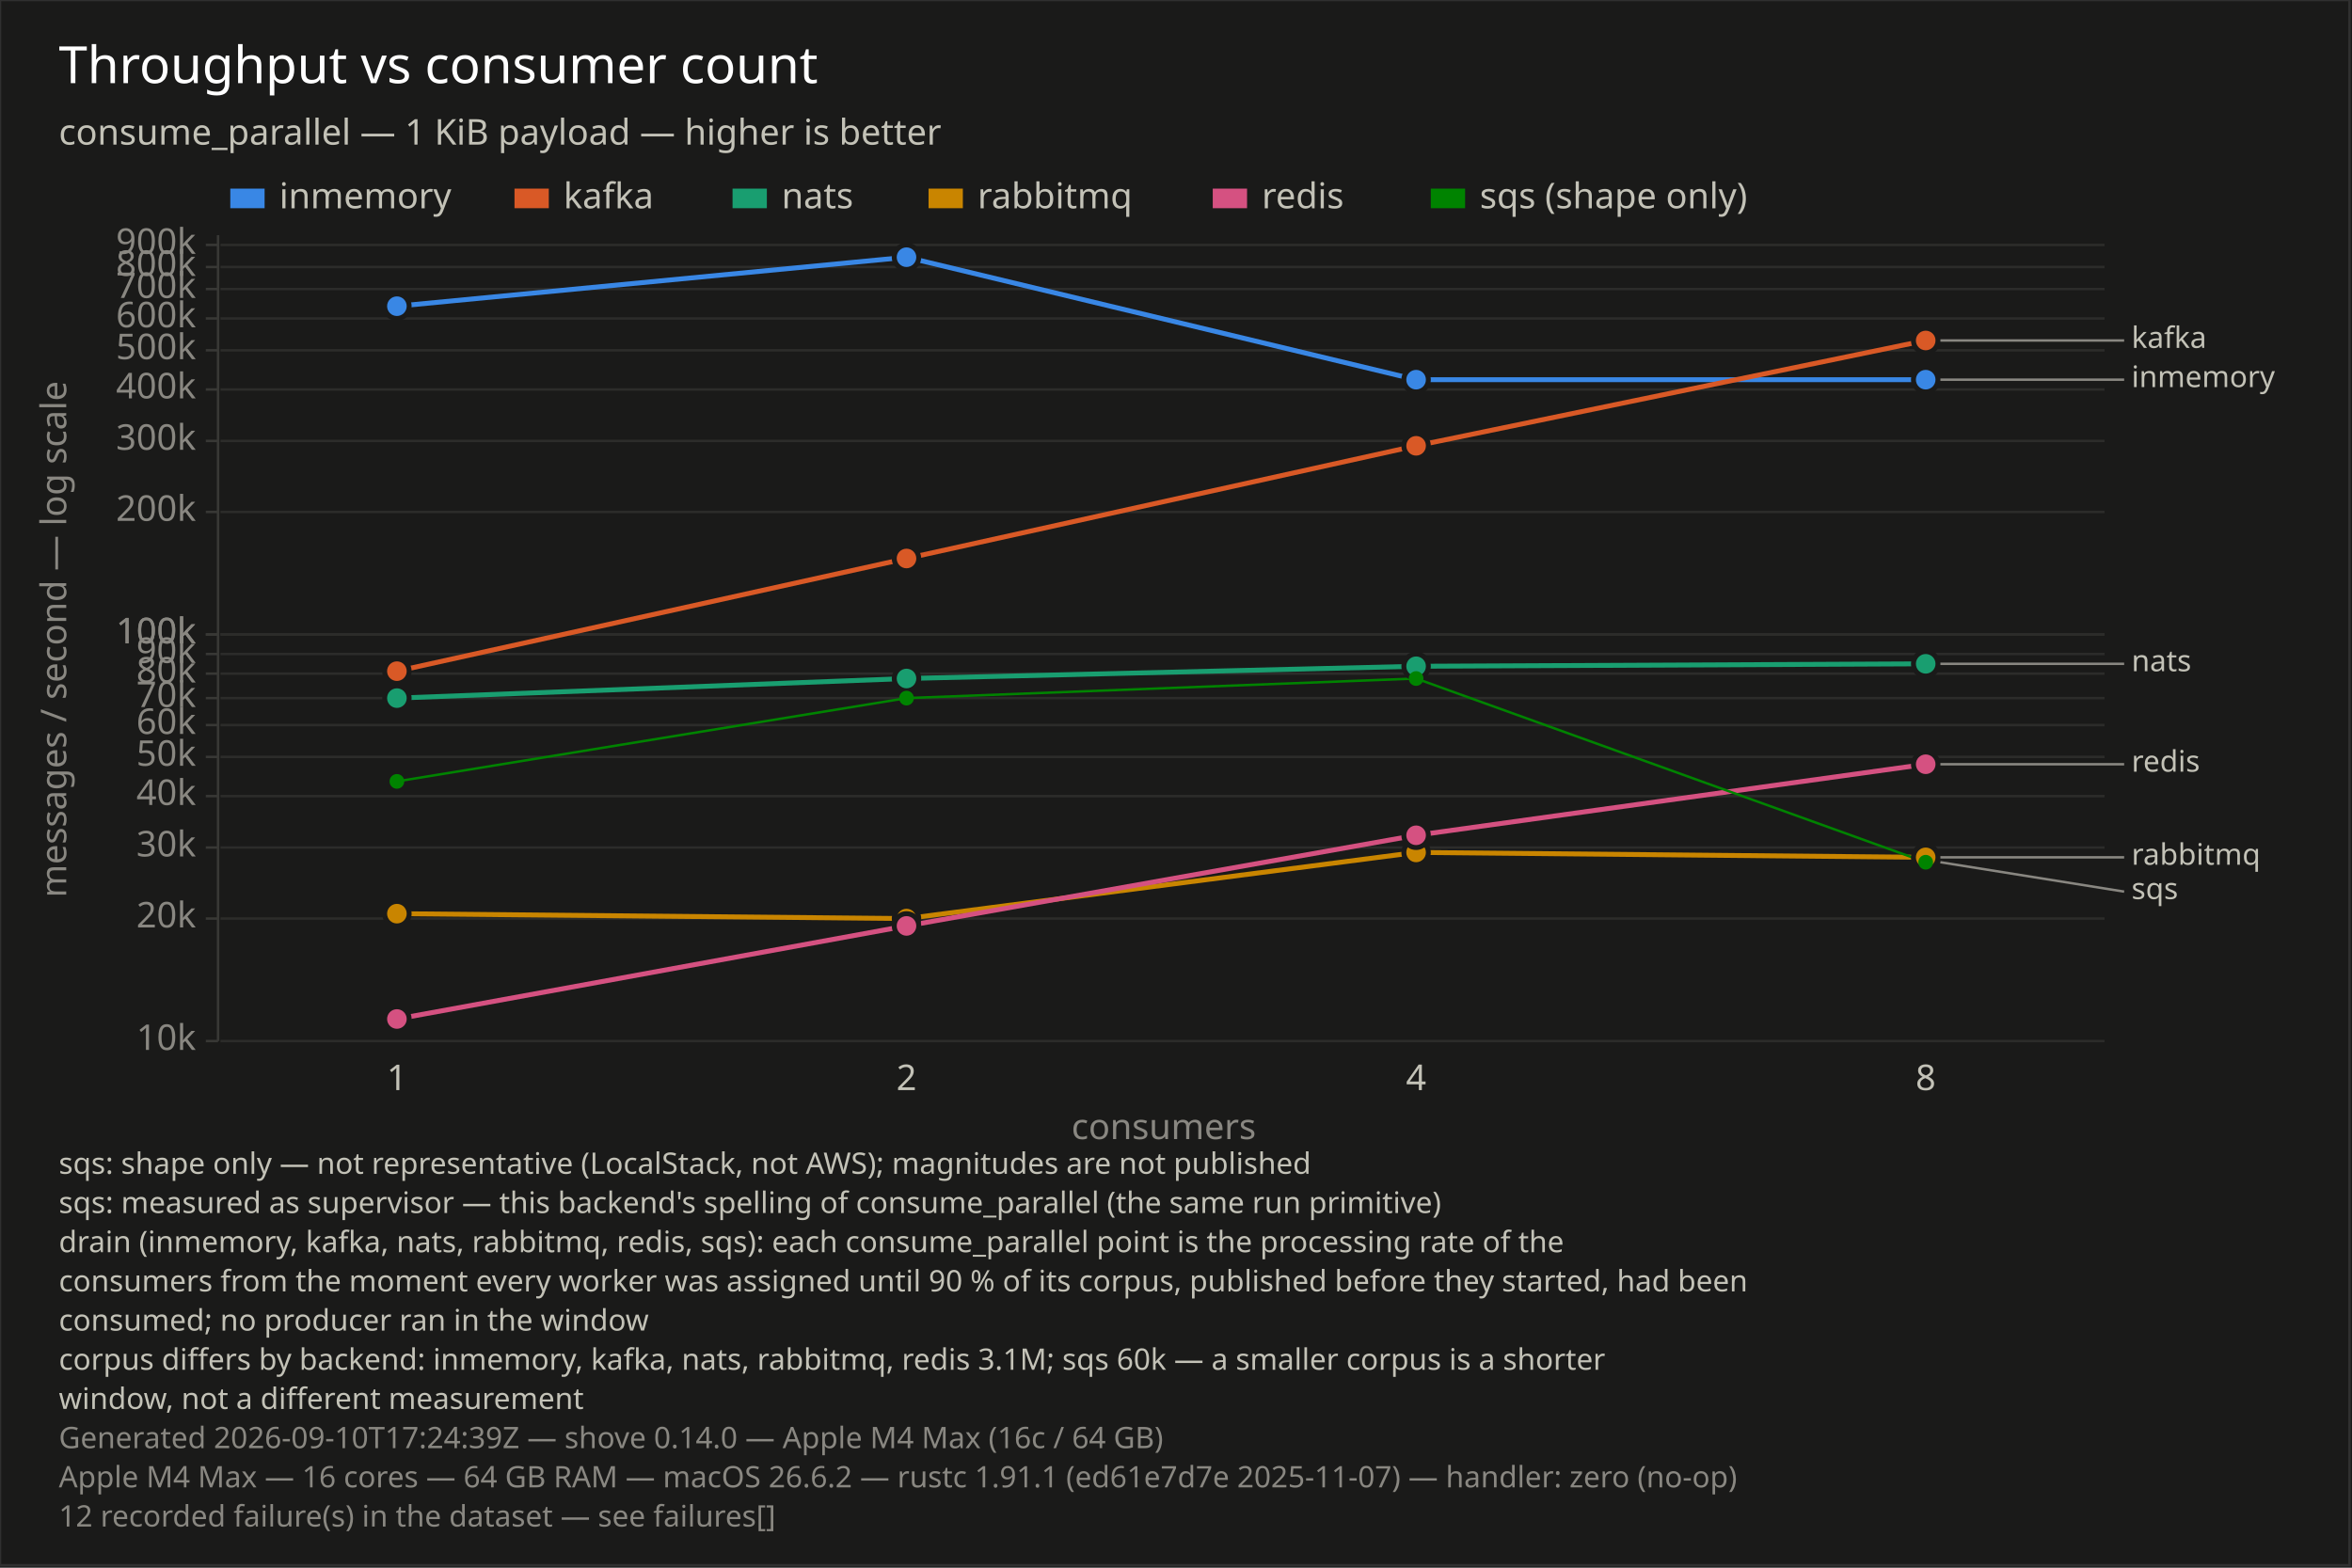
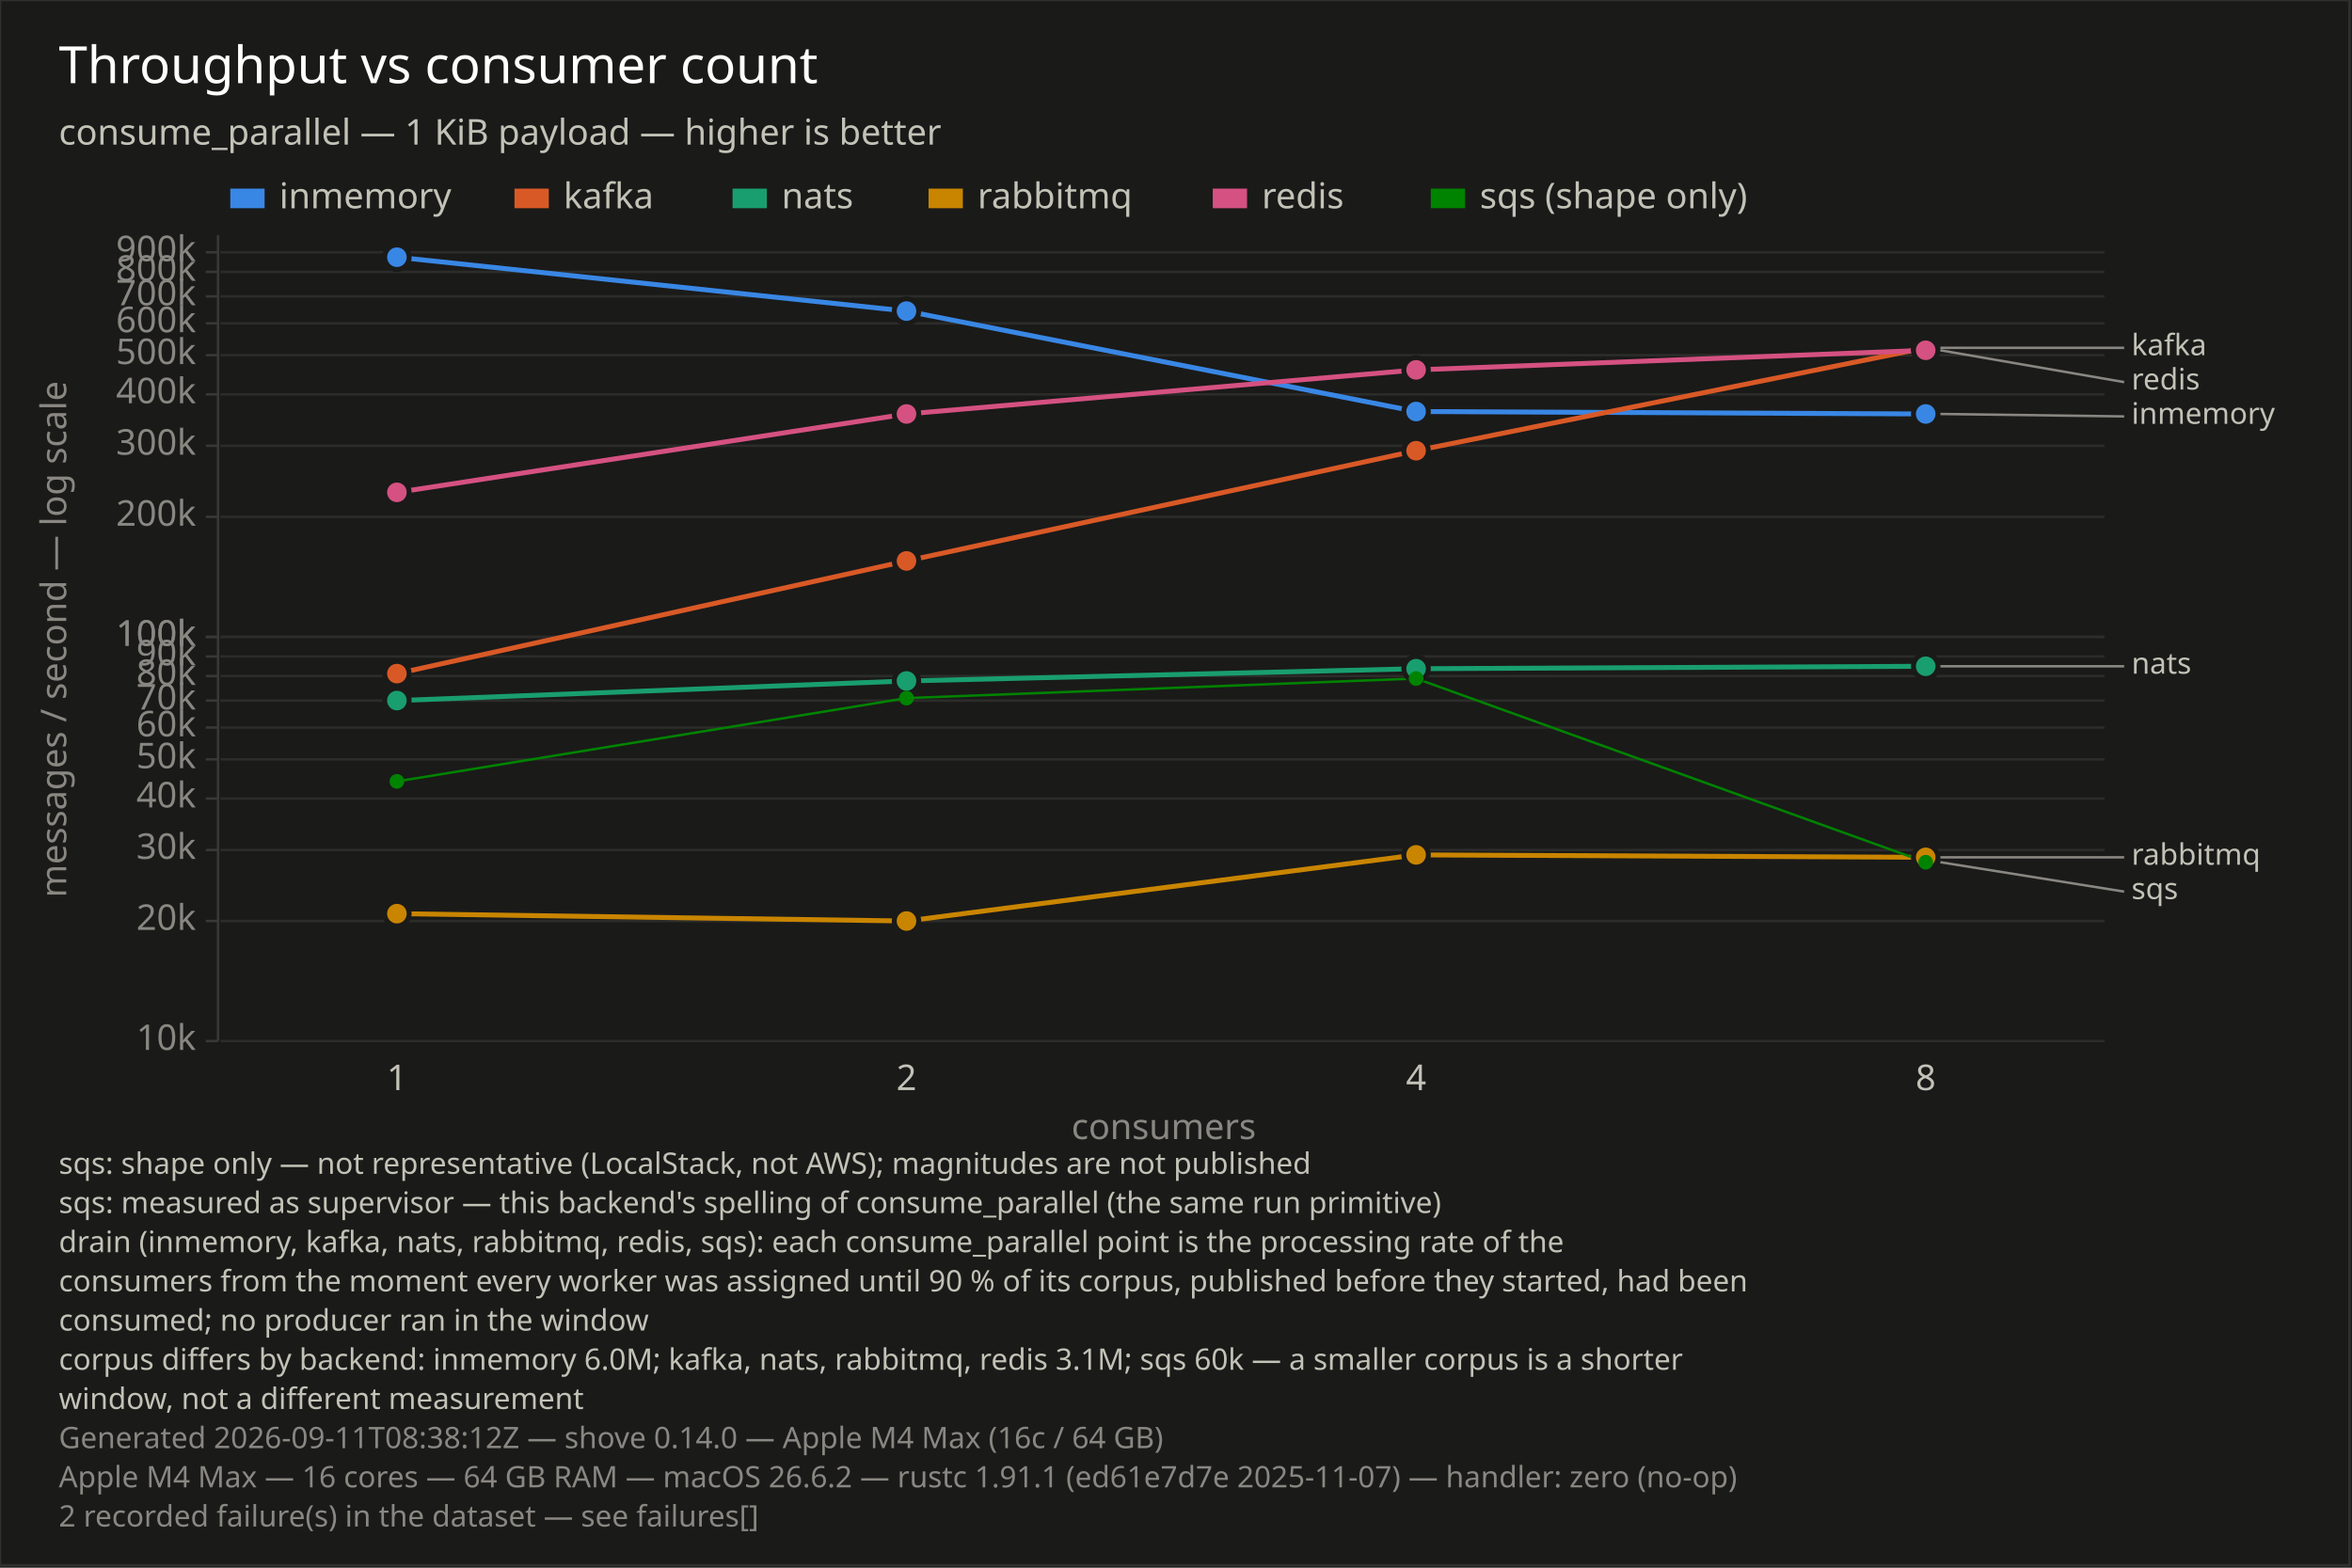
<svg xmlns="http://www.w3.org/2000/svg" width="960" height="640" viewBox="0 0 960 640">
  <rect x="0" y="0" width="960" height="640" opacity="1" fill="#1A1A19" stroke="none" />
  <rect x="0" y="0" width="959" height="639" opacity="0.1" fill="none" stroke="#FFFFFF" />
  <text x="24" y="18" dy="0.76em" text-anchor="start" font-family="sans-serif" font-size="20.968" opacity="1" fill="#FFFFFF">
Throughput vs consumer count
</text>
  <text x="24" y="48" dy="0.76em" text-anchor="start" font-family="sans-serif" font-size="14.516" opacity="1" fill="#C3C2B7">
consume_parallel — 1 KiB payload — higher is better
</text>
  <text x="24" y="470" dy="0.76em" text-anchor="start" font-family="sans-serif" font-size="12.097" opacity="1" fill="#C3C2B7">
sqs: shape only — not representative (LocalStack, not AWS); magnitudes are not published
</text>
  <text x="24" y="486" dy="0.76em" text-anchor="start" font-family="sans-serif" font-size="12.097" opacity="1" fill="#C3C2B7">
sqs: measured as supervisor — this backend's spelling of consume_parallel (the same run primitive)
</text>
  <text x="24" y="502" dy="0.76em" text-anchor="start" font-family="sans-serif" font-size="12.097" opacity="1" fill="#C3C2B7">
drain (inmemory, kafka, nats, rabbitmq, redis, sqs): each consume_parallel point is the processing rate of the
</text>
  <text x="24" y="518" dy="0.76em" text-anchor="start" font-family="sans-serif" font-size="12.097" opacity="1" fill="#C3C2B7">
consumers from the moment every worker was assigned until 90 % of its corpus, published before they started, had been
</text>
  <text x="24" y="534" dy="0.76em" text-anchor="start" font-family="sans-serif" font-size="12.097" opacity="1" fill="#C3C2B7">
consumed; no producer ran in the window
</text>
  <text x="24" y="550" dy="0.76em" text-anchor="start" font-family="sans-serif" font-size="12.097" opacity="1" fill="#C3C2B7">
- corpus differs by backend: inmemory, kafka, nats, rabbitmq, redis 3.1M; sqs 60k — a smaller corpus is a shorter
+ corpus differs by backend: inmemory 6.0M; kafka, nats, rabbitmq, redis 3.1M; sqs 60k — a smaller corpus is a shorter
</text>
  <text x="24" y="566" dy="0.76em" text-anchor="start" font-family="sans-serif" font-size="12.097" opacity="1" fill="#C3C2B7">
window, not a different measurement
</text>
  <text x="24" y="582" dy="0.76em" text-anchor="start" font-family="sans-serif" font-size="12.097" opacity="1" fill="#898781">
- Generated 2026-09-10T17:24:39Z — shove 0.14.0 — Apple M4 Max (16c / 64 GB)
+ Generated 2026-09-11T08:38:12Z — shove 0.14.0 — Apple M4 Max (16c / 64 GB)
</text>
  <text x="24" y="598" dy="0.76em" text-anchor="start" font-family="sans-serif" font-size="12.097" opacity="1" fill="#898781">
Apple M4 Max — 16 cores — 64 GB RAM — macOS 26.6.2 — rustc 1.91.1 (ed61e7d7e 2025-11-07) — handler: zero (no-op)
</text>
  <text x="24" y="614" dy="0.76em" text-anchor="start" font-family="sans-serif" font-size="12.097" opacity="1" fill="#898781">
- 12 recorded failure(s) in the dataset — see failures[]
+ 2 recorded failure(s) in the dataset — see failures[]
</text>
  <text x="16" y="261" dy="0.76em" text-anchor="middle" font-family="sans-serif" font-size="14.516" opacity="1" fill="#898781" transform="rotate(270, 16, 261)">
messages / second — log scale
</text>
  <line opacity="1" stroke="#2C2C2A" stroke-width="1" x1="90" y1="425" x2="859" y2="425" />
-   <line opacity="1" stroke="#2C2C2A" stroke-width="1" x1="90" y1="375" x2="859" y2="375" />
-   <line opacity="1" stroke="#2C2C2A" stroke-width="1" x1="90" y1="346" x2="859" y2="346" />
-   <line opacity="1" stroke="#2C2C2A" stroke-width="1" x1="90" y1="325" x2="859" y2="325" />
-   <line opacity="1" stroke="#2C2C2A" stroke-width="1" x1="90" y1="309" x2="859" y2="309" />
-   <line opacity="1" stroke="#2C2C2A" stroke-width="1" x1="90" y1="296" x2="859" y2="296" />
-   <line opacity="1" stroke="#2C2C2A" stroke-width="1" x1="90" y1="285" x2="859" y2="285" />
-   <line opacity="1" stroke="#2C2C2A" stroke-width="1" x1="90" y1="275" x2="859" y2="275" />
-   <line opacity="1" stroke="#2C2C2A" stroke-width="1" x1="90" y1="267" x2="859" y2="267" />
-   <line opacity="1" stroke="#2C2C2A" stroke-width="1" x1="90" y1="259" x2="859" y2="259" />
-   <line opacity="1" stroke="#2C2C2A" stroke-width="1" x1="90" y1="259" x2="859" y2="259" />
-   <line opacity="1" stroke="#2C2C2A" stroke-width="1" x1="90" y1="209" x2="859" y2="209" />
-   <line opacity="1" stroke="#2C2C2A" stroke-width="1" x1="90" y1="180" x2="859" y2="180" />
-   <line opacity="1" stroke="#2C2C2A" stroke-width="1" x1="90" y1="159" x2="859" y2="159" />
-   <line opacity="1" stroke="#2C2C2A" stroke-width="1" x1="90" y1="143" x2="859" y2="143" />
-   <line opacity="1" stroke="#2C2C2A" stroke-width="1" x1="90" y1="130" x2="859" y2="130" />
-   <line opacity="1" stroke="#2C2C2A" stroke-width="1" x1="90" y1="118" x2="859" y2="118" />
-   <line opacity="1" stroke="#2C2C2A" stroke-width="1" x1="90" y1="109" x2="859" y2="109" />
-   <line opacity="1" stroke="#2C2C2A" stroke-width="1" x1="90" y1="100" x2="859" y2="100" />
+   <line opacity="1" stroke="#2C2C2A" stroke-width="1" x1="90" y1="376" x2="859" y2="376" />
+   <line opacity="1" stroke="#2C2C2A" stroke-width="1" x1="90" y1="347" x2="859" y2="347" />
+   <line opacity="1" stroke="#2C2C2A" stroke-width="1" x1="90" y1="326" x2="859" y2="326" />
+   <line opacity="1" stroke="#2C2C2A" stroke-width="1" x1="90" y1="310" x2="859" y2="310" />
+   <line opacity="1" stroke="#2C2C2A" stroke-width="1" x1="90" y1="297" x2="859" y2="297" />
+   <line opacity="1" stroke="#2C2C2A" stroke-width="1" x1="90" y1="286" x2="859" y2="286" />
+   <line opacity="1" stroke="#2C2C2A" stroke-width="1" x1="90" y1="276" x2="859" y2="276" />
+   <line opacity="1" stroke="#2C2C2A" stroke-width="1" x1="90" y1="268" x2="859" y2="268" />
+   <line opacity="1" stroke="#2C2C2A" stroke-width="1" x1="90" y1="260" x2="859" y2="260" />
+   <line opacity="1" stroke="#2C2C2A" stroke-width="1" x1="90" y1="260" x2="859" y2="260" />
+   <line opacity="1" stroke="#2C2C2A" stroke-width="1" x1="90" y1="211" x2="859" y2="211" />
+   <line opacity="1" stroke="#2C2C2A" stroke-width="1" x1="90" y1="182" x2="859" y2="182" />
+   <line opacity="1" stroke="#2C2C2A" stroke-width="1" x1="90" y1="161" x2="859" y2="161" />
+   <line opacity="1" stroke="#2C2C2A" stroke-width="1" x1="90" y1="145" x2="859" y2="145" />
+   <line opacity="1" stroke="#2C2C2A" stroke-width="1" x1="90" y1="132" x2="859" y2="132" />
+   <line opacity="1" stroke="#2C2C2A" stroke-width="1" x1="90" y1="121" x2="859" y2="121" />
+   <line opacity="1" stroke="#2C2C2A" stroke-width="1" x1="90" y1="111" x2="859" y2="111" />
+   <line opacity="1" stroke="#2C2C2A" stroke-width="1" x1="90" y1="103" x2="859" y2="103" />
  <polyline fill="none" opacity="1" stroke="#383835" stroke-width="1" points="89,96 89,425 " />
  <text x="80" y="425" dy="0.5ex" text-anchor="end" font-family="sans-serif" font-size="14.516" opacity="1" fill="#898781">
10k
</text>
  <polyline fill="none" opacity="1" stroke="#383835" stroke-width="1" points="84,425 89,425 " />
-   <text x="80" y="375" dy="0.5ex" text-anchor="end" font-family="sans-serif" font-size="14.516" opacity="1" fill="#898781">
+   <text x="80" y="376" dy="0.5ex" text-anchor="end" font-family="sans-serif" font-size="14.516" opacity="1" fill="#898781">
20k
</text>
-   <polyline fill="none" opacity="1" stroke="#383835" stroke-width="1" points="84,375 89,375 " />
-   <text x="80" y="346" dy="0.5ex" text-anchor="end" font-family="sans-serif" font-size="14.516" opacity="1" fill="#898781">
+   <polyline fill="none" opacity="1" stroke="#383835" stroke-width="1" points="84,376 89,376 " />
+   <text x="80" y="347" dy="0.5ex" text-anchor="end" font-family="sans-serif" font-size="14.516" opacity="1" fill="#898781">
30k
</text>
-   <polyline fill="none" opacity="1" stroke="#383835" stroke-width="1" points="84,346 89,346 " />
-   <text x="80" y="325" dy="0.5ex" text-anchor="end" font-family="sans-serif" font-size="14.516" opacity="1" fill="#898781">
+   <polyline fill="none" opacity="1" stroke="#383835" stroke-width="1" points="84,347 89,347 " />
+   <text x="80" y="326" dy="0.5ex" text-anchor="end" font-family="sans-serif" font-size="14.516" opacity="1" fill="#898781">
40k
</text>
-   <polyline fill="none" opacity="1" stroke="#383835" stroke-width="1" points="84,325 89,325 " />
-   <text x="80" y="309" dy="0.5ex" text-anchor="end" font-family="sans-serif" font-size="14.516" opacity="1" fill="#898781">
+   <polyline fill="none" opacity="1" stroke="#383835" stroke-width="1" points="84,326 89,326 " />
+   <text x="80" y="310" dy="0.5ex" text-anchor="end" font-family="sans-serif" font-size="14.516" opacity="1" fill="#898781">
50k
</text>
-   <polyline fill="none" opacity="1" stroke="#383835" stroke-width="1" points="84,309 89,309 " />
-   <text x="80" y="296" dy="0.5ex" text-anchor="end" font-family="sans-serif" font-size="14.516" opacity="1" fill="#898781">
+   <polyline fill="none" opacity="1" stroke="#383835" stroke-width="1" points="84,310 89,310 " />
+   <text x="80" y="297" dy="0.5ex" text-anchor="end" font-family="sans-serif" font-size="14.516" opacity="1" fill="#898781">
60k
</text>
-   <polyline fill="none" opacity="1" stroke="#383835" stroke-width="1" points="84,296 89,296 " />
-   <text x="80" y="285" dy="0.5ex" text-anchor="end" font-family="sans-serif" font-size="14.516" opacity="1" fill="#898781">
+   <polyline fill="none" opacity="1" stroke="#383835" stroke-width="1" points="84,297 89,297 " />
+   <text x="80" y="286" dy="0.5ex" text-anchor="end" font-family="sans-serif" font-size="14.516" opacity="1" fill="#898781">
70k
</text>
-   <polyline fill="none" opacity="1" stroke="#383835" stroke-width="1" points="84,285 89,285 " />
-   <text x="80" y="275" dy="0.5ex" text-anchor="end" font-family="sans-serif" font-size="14.516" opacity="1" fill="#898781">
+   <polyline fill="none" opacity="1" stroke="#383835" stroke-width="1" points="84,286 89,286 " />
+   <text x="80" y="276" dy="0.5ex" text-anchor="end" font-family="sans-serif" font-size="14.516" opacity="1" fill="#898781">
80k
</text>
-   <polyline fill="none" opacity="1" stroke="#383835" stroke-width="1" points="84,275 89,275 " />
-   <text x="80" y="267" dy="0.5ex" text-anchor="end" font-family="sans-serif" font-size="14.516" opacity="1" fill="#898781">
+   <polyline fill="none" opacity="1" stroke="#383835" stroke-width="1" points="84,276 89,276 " />
+   <text x="80" y="268" dy="0.5ex" text-anchor="end" font-family="sans-serif" font-size="14.516" opacity="1" fill="#898781">
90k
</text>
-   <polyline fill="none" opacity="1" stroke="#383835" stroke-width="1" points="84,267 89,267 " />
-   <text x="80" y="259" dy="0.5ex" text-anchor="end" font-family="sans-serif" font-size="14.516" opacity="1" fill="#898781">
+   <polyline fill="none" opacity="1" stroke="#383835" stroke-width="1" points="84,268 89,268 " />
+   <text x="80" y="260" dy="0.5ex" text-anchor="end" font-family="sans-serif" font-size="14.516" opacity="1" fill="#898781">
100k
</text>
-   <polyline fill="none" opacity="1" stroke="#383835" stroke-width="1" points="84,259 89,259 " />
-   <text x="80" y="259" dy="0.5ex" text-anchor="end" font-family="sans-serif" font-size="14.516" opacity="1" fill="#898781">
+   <polyline fill="none" opacity="1" stroke="#383835" stroke-width="1" points="84,260 89,260 " />
+   <text x="80" y="260" dy="0.5ex" text-anchor="end" font-family="sans-serif" font-size="14.516" opacity="1" fill="#898781">
100k
</text>
-   <polyline fill="none" opacity="1" stroke="#383835" stroke-width="1" points="84,259 89,259 " />
-   <text x="80" y="209" dy="0.5ex" text-anchor="end" font-family="sans-serif" font-size="14.516" opacity="1" fill="#898781">
+   <polyline fill="none" opacity="1" stroke="#383835" stroke-width="1" points="84,260 89,260 " />
+   <text x="80" y="211" dy="0.5ex" text-anchor="end" font-family="sans-serif" font-size="14.516" opacity="1" fill="#898781">
200k
</text>
-   <polyline fill="none" opacity="1" stroke="#383835" stroke-width="1" points="84,209 89,209 " />
-   <text x="80" y="180" dy="0.5ex" text-anchor="end" font-family="sans-serif" font-size="14.516" opacity="1" fill="#898781">
+   <polyline fill="none" opacity="1" stroke="#383835" stroke-width="1" points="84,211 89,211 " />
+   <text x="80" y="182" dy="0.5ex" text-anchor="end" font-family="sans-serif" font-size="14.516" opacity="1" fill="#898781">
300k
</text>
-   <polyline fill="none" opacity="1" stroke="#383835" stroke-width="1" points="84,180 89,180 " />
-   <text x="80" y="159" dy="0.5ex" text-anchor="end" font-family="sans-serif" font-size="14.516" opacity="1" fill="#898781">
+   <polyline fill="none" opacity="1" stroke="#383835" stroke-width="1" points="84,182 89,182 " />
+   <text x="80" y="161" dy="0.5ex" text-anchor="end" font-family="sans-serif" font-size="14.516" opacity="1" fill="#898781">
400k
</text>
-   <polyline fill="none" opacity="1" stroke="#383835" stroke-width="1" points="84,159 89,159 " />
-   <text x="80" y="143" dy="0.5ex" text-anchor="end" font-family="sans-serif" font-size="14.516" opacity="1" fill="#898781">
+   <polyline fill="none" opacity="1" stroke="#383835" stroke-width="1" points="84,161 89,161 " />
+   <text x="80" y="145" dy="0.5ex" text-anchor="end" font-family="sans-serif" font-size="14.516" opacity="1" fill="#898781">
500k
</text>
-   <polyline fill="none" opacity="1" stroke="#383835" stroke-width="1" points="84,143 89,143 " />
-   <text x="80" y="130" dy="0.5ex" text-anchor="end" font-family="sans-serif" font-size="14.516" opacity="1" fill="#898781">
+   <polyline fill="none" opacity="1" stroke="#383835" stroke-width="1" points="84,145 89,145 " />
+   <text x="80" y="132" dy="0.5ex" text-anchor="end" font-family="sans-serif" font-size="14.516" opacity="1" fill="#898781">
600k
</text>
-   <polyline fill="none" opacity="1" stroke="#383835" stroke-width="1" points="84,130 89,130 " />
-   <text x="80" y="118" dy="0.5ex" text-anchor="end" font-family="sans-serif" font-size="14.516" opacity="1" fill="#898781">
+   <polyline fill="none" opacity="1" stroke="#383835" stroke-width="1" points="84,132 89,132 " />
+   <text x="80" y="121" dy="0.5ex" text-anchor="end" font-family="sans-serif" font-size="14.516" opacity="1" fill="#898781">
700k
</text>
-   <polyline fill="none" opacity="1" stroke="#383835" stroke-width="1" points="84,118 89,118 " />
-   <text x="80" y="109" dy="0.5ex" text-anchor="end" font-family="sans-serif" font-size="14.516" opacity="1" fill="#898781">
+   <polyline fill="none" opacity="1" stroke="#383835" stroke-width="1" points="84,121 89,121 " />
+   <text x="80" y="111" dy="0.5ex" text-anchor="end" font-family="sans-serif" font-size="14.516" opacity="1" fill="#898781">
800k
</text>
-   <polyline fill="none" opacity="1" stroke="#383835" stroke-width="1" points="84,109 89,109 " />
-   <text x="80" y="100" dy="0.5ex" text-anchor="end" font-family="sans-serif" font-size="14.516" opacity="1" fill="#898781">
+   <polyline fill="none" opacity="1" stroke="#383835" stroke-width="1" points="84,111 89,111 " />
+   <text x="80" y="103" dy="0.5ex" text-anchor="end" font-family="sans-serif" font-size="14.516" opacity="1" fill="#898781">
900k
</text>
-   <polyline fill="none" opacity="1" stroke="#383835" stroke-width="1" points="84,100 89,100 " />
-   <polyline fill="none" opacity="1" stroke="#3987E5" stroke-width="2" points="162,125 370,105 578,155 786,155 " />
-   <polyline fill="none" opacity="1" stroke="#D95926" stroke-width="2" points="162,274 370,228 578,182 786,139 " />
-   <polyline fill="none" opacity="1" stroke="#199E70" stroke-width="2" points="162,285 370,277 578,272 786,271 " />
-   <polyline fill="none" opacity="1" stroke="#C98500" stroke-width="2" points="162,373 370,375 578,348 786,350 " />
-   <polyline fill="none" opacity="1" stroke="#D55181" stroke-width="2" points="162,416 370,378 578,341 786,312 " />
+   <polyline fill="none" opacity="1" stroke="#383835" stroke-width="1" points="84,103 89,103 " />
+   <polyline fill="none" opacity="1" stroke="#3987E5" stroke-width="2" points="162,105 370,127 578,168 786,169 " />
+   <polyline fill="none" opacity="1" stroke="#D95926" stroke-width="2" points="162,275 370,229 578,184 786,142 " />
+   <polyline fill="none" opacity="1" stroke="#199E70" stroke-width="2" points="162,286 370,278 578,273 786,272 " />
+   <polyline fill="none" opacity="1" stroke="#C98500" stroke-width="2" points="162,373 370,376 578,349 786,350 " />
+   <polyline fill="none" opacity="1" stroke="#D55181" stroke-width="2" points="162,201 370,169 578,151 786,143 " />
  <polyline fill="none" opacity="1" stroke="#008300" stroke-width="1" points="162,319 370,285 578,277 786,352 " />
-   <circle cx="162" cy="125" r="6" opacity="1" fill="#1A1A19" stroke="none" stroke-width="0" />
-   <circle cx="162" cy="125" r="4" opacity="1" fill="#3987E5" stroke="none" stroke-width="0" />
-   <circle cx="370" cy="105" r="6" opacity="1" fill="#1A1A19" stroke="none" stroke-width="0" />
-   <circle cx="370" cy="105" r="4" opacity="1" fill="#3987E5" stroke="none" stroke-width="0" />
-   <circle cx="578" cy="155" r="6" opacity="1" fill="#1A1A19" stroke="none" stroke-width="0" />
-   <circle cx="578" cy="155" r="4" opacity="1" fill="#3987E5" stroke="none" stroke-width="0" />
-   <circle cx="786" cy="155" r="6" opacity="1" fill="#1A1A19" stroke="none" stroke-width="0" />
-   <circle cx="786" cy="155" r="4" opacity="1" fill="#3987E5" stroke="none" stroke-width="0" />
-   <circle cx="162" cy="274" r="6" opacity="1" fill="#1A1A19" stroke="none" stroke-width="0" />
-   <circle cx="162" cy="274" r="4" opacity="1" fill="#D95926" stroke="none" stroke-width="0" />
-   <circle cx="370" cy="228" r="6" opacity="1" fill="#1A1A19" stroke="none" stroke-width="0" />
-   <circle cx="370" cy="228" r="4" opacity="1" fill="#D95926" stroke="none" stroke-width="0" />
-   <circle cx="578" cy="182" r="6" opacity="1" fill="#1A1A19" stroke="none" stroke-width="0" />
-   <circle cx="578" cy="182" r="4" opacity="1" fill="#D95926" stroke="none" stroke-width="0" />
-   <circle cx="786" cy="139" r="6" opacity="1" fill="#1A1A19" stroke="none" stroke-width="0" />
-   <circle cx="786" cy="139" r="4" opacity="1" fill="#D95926" stroke="none" stroke-width="0" />
-   <circle cx="162" cy="285" r="6" opacity="1" fill="#1A1A19" stroke="none" stroke-width="0" />
-   <circle cx="162" cy="285" r="4" opacity="1" fill="#199E70" stroke="none" stroke-width="0" />
-   <circle cx="370" cy="277" r="6" opacity="1" fill="#1A1A19" stroke="none" stroke-width="0" />
-   <circle cx="370" cy="277" r="4" opacity="1" fill="#199E70" stroke="none" stroke-width="0" />
-   <circle cx="578" cy="272" r="6" opacity="1" fill="#1A1A19" stroke="none" stroke-width="0" />
-   <circle cx="578" cy="272" r="4" opacity="1" fill="#199E70" stroke="none" stroke-width="0" />
-   <circle cx="786" cy="271" r="6" opacity="1" fill="#1A1A19" stroke="none" stroke-width="0" />
-   <circle cx="786" cy="271" r="4" opacity="1" fill="#199E70" stroke="none" stroke-width="0" />
+   <circle cx="162" cy="105" r="6" opacity="1" fill="#1A1A19" stroke="none" stroke-width="0" />
+   <circle cx="162" cy="105" r="4" opacity="1" fill="#3987E5" stroke="none" stroke-width="0" />
+   <circle cx="370" cy="127" r="6" opacity="1" fill="#1A1A19" stroke="none" stroke-width="0" />
+   <circle cx="370" cy="127" r="4" opacity="1" fill="#3987E5" stroke="none" stroke-width="0" />
+   <circle cx="578" cy="168" r="6" opacity="1" fill="#1A1A19" stroke="none" stroke-width="0" />
+   <circle cx="578" cy="168" r="4" opacity="1" fill="#3987E5" stroke="none" stroke-width="0" />
+   <circle cx="786" cy="169" r="6" opacity="1" fill="#1A1A19" stroke="none" stroke-width="0" />
+   <circle cx="786" cy="169" r="4" opacity="1" fill="#3987E5" stroke="none" stroke-width="0" />
+   <circle cx="162" cy="275" r="6" opacity="1" fill="#1A1A19" stroke="none" stroke-width="0" />
+   <circle cx="162" cy="275" r="4" opacity="1" fill="#D95926" stroke="none" stroke-width="0" />
+   <circle cx="370" cy="229" r="6" opacity="1" fill="#1A1A19" stroke="none" stroke-width="0" />
+   <circle cx="370" cy="229" r="4" opacity="1" fill="#D95926" stroke="none" stroke-width="0" />
+   <circle cx="578" cy="184" r="6" opacity="1" fill="#1A1A19" stroke="none" stroke-width="0" />
+   <circle cx="578" cy="184" r="4" opacity="1" fill="#D95926" stroke="none" stroke-width="0" />
+   <circle cx="786" cy="142" r="6" opacity="1" fill="#1A1A19" stroke="none" stroke-width="0" />
+   <circle cx="786" cy="142" r="4" opacity="1" fill="#D95926" stroke="none" stroke-width="0" />
+   <circle cx="162" cy="286" r="6" opacity="1" fill="#1A1A19" stroke="none" stroke-width="0" />
+   <circle cx="162" cy="286" r="4" opacity="1" fill="#199E70" stroke="none" stroke-width="0" />
+   <circle cx="370" cy="278" r="6" opacity="1" fill="#1A1A19" stroke="none" stroke-width="0" />
+   <circle cx="370" cy="278" r="4" opacity="1" fill="#199E70" stroke="none" stroke-width="0" />
+   <circle cx="578" cy="273" r="6" opacity="1" fill="#1A1A19" stroke="none" stroke-width="0" />
+   <circle cx="578" cy="273" r="4" opacity="1" fill="#199E70" stroke="none" stroke-width="0" />
+   <circle cx="786" cy="272" r="6" opacity="1" fill="#1A1A19" stroke="none" stroke-width="0" />
+   <circle cx="786" cy="272" r="4" opacity="1" fill="#199E70" stroke="none" stroke-width="0" />
  <circle cx="162" cy="373" r="6" opacity="1" fill="#1A1A19" stroke="none" stroke-width="0" />
  <circle cx="162" cy="373" r="4" opacity="1" fill="#C98500" stroke="none" stroke-width="0" />
-   <circle cx="370" cy="375" r="6" opacity="1" fill="#1A1A19" stroke="none" stroke-width="0" />
-   <circle cx="370" cy="375" r="4" opacity="1" fill="#C98500" stroke="none" stroke-width="0" />
-   <circle cx="578" cy="348" r="6" opacity="1" fill="#1A1A19" stroke="none" stroke-width="0" />
-   <circle cx="578" cy="348" r="4" opacity="1" fill="#C98500" stroke="none" stroke-width="0" />
+   <circle cx="370" cy="376" r="6" opacity="1" fill="#1A1A19" stroke="none" stroke-width="0" />
+   <circle cx="370" cy="376" r="4" opacity="1" fill="#C98500" stroke="none" stroke-width="0" />
+   <circle cx="578" cy="349" r="6" opacity="1" fill="#1A1A19" stroke="none" stroke-width="0" />
+   <circle cx="578" cy="349" r="4" opacity="1" fill="#C98500" stroke="none" stroke-width="0" />
  <circle cx="786" cy="350" r="6" opacity="1" fill="#1A1A19" stroke="none" stroke-width="0" />
  <circle cx="786" cy="350" r="4" opacity="1" fill="#C98500" stroke="none" stroke-width="0" />
-   <circle cx="162" cy="416" r="6" opacity="1" fill="#1A1A19" stroke="none" stroke-width="0" />
-   <circle cx="162" cy="416" r="4" opacity="1" fill="#D55181" stroke="none" stroke-width="0" />
-   <circle cx="370" cy="378" r="6" opacity="1" fill="#1A1A19" stroke="none" stroke-width="0" />
-   <circle cx="370" cy="378" r="4" opacity="1" fill="#D55181" stroke="none" stroke-width="0" />
-   <circle cx="578" cy="341" r="6" opacity="1" fill="#1A1A19" stroke="none" stroke-width="0" />
-   <circle cx="578" cy="341" r="4" opacity="1" fill="#D55181" stroke="none" stroke-width="0" />
-   <circle cx="786" cy="312" r="6" opacity="1" fill="#1A1A19" stroke="none" stroke-width="0" />
-   <circle cx="786" cy="312" r="4" opacity="1" fill="#D55181" stroke="none" stroke-width="0" />
+   <circle cx="162" cy="201" r="6" opacity="1" fill="#1A1A19" stroke="none" stroke-width="0" />
+   <circle cx="162" cy="201" r="4" opacity="1" fill="#D55181" stroke="none" stroke-width="0" />
+   <circle cx="370" cy="169" r="6" opacity="1" fill="#1A1A19" stroke="none" stroke-width="0" />
+   <circle cx="370" cy="169" r="4" opacity="1" fill="#D55181" stroke="none" stroke-width="0" />
+   <circle cx="578" cy="151" r="6" opacity="1" fill="#1A1A19" stroke="none" stroke-width="0" />
+   <circle cx="578" cy="151" r="4" opacity="1" fill="#D55181" stroke="none" stroke-width="0" />
+   <circle cx="786" cy="143" r="6" opacity="1" fill="#1A1A19" stroke="none" stroke-width="0" />
+   <circle cx="786" cy="143" r="4" opacity="1" fill="#D55181" stroke="none" stroke-width="0" />
  <circle cx="162" cy="319" r="3" opacity="1" fill="#008300" stroke="none" stroke-width="0" />
  <circle cx="370" cy="285" r="3" opacity="1" fill="#008300" stroke="none" stroke-width="0" />
  <circle cx="578" cy="277" r="3" opacity="1" fill="#008300" stroke="none" stroke-width="0" />
  <circle cx="786" cy="352" r="3" opacity="1" fill="#008300" stroke="none" stroke-width="0" />
-   <polyline fill="none" opacity="1" stroke="#898781" stroke-width="1" points="792,139 867,139 " />
-   <text x="870" y="139" dy="0.5ex" text-anchor="start" font-family="sans-serif" font-size="12.097" opacity="1" fill="#C3C2B7">
+   <polyline fill="none" opacity="1" stroke="#898781" stroke-width="1" points="792,142 867,142 " />
+   <text x="870" y="142" dy="0.5ex" text-anchor="start" font-family="sans-serif" font-size="12.097" opacity="1" fill="#C3C2B7">
kafka
</text>
-   <polyline fill="none" opacity="1" stroke="#898781" stroke-width="1" points="792,155 867,155 " />
-   <text x="870" y="155" dy="0.5ex" text-anchor="start" font-family="sans-serif" font-size="12.097" opacity="1" fill="#C3C2B7">
+   <polyline fill="none" opacity="1" stroke="#898781" stroke-width="1" points="792,143 867,156 " />
+   <text x="870" y="156" dy="0.5ex" text-anchor="start" font-family="sans-serif" font-size="12.097" opacity="1" fill="#C3C2B7">
+ redis
+ </text>
+   <polyline fill="none" opacity="1" stroke="#898781" stroke-width="1" points="792,169 867,170 " />
+   <text x="870" y="170" dy="0.5ex" text-anchor="start" font-family="sans-serif" font-size="12.097" opacity="1" fill="#C3C2B7">
inmemory
</text>
-   <polyline fill="none" opacity="1" stroke="#898781" stroke-width="1" points="792,271 867,271 " />
-   <text x="870" y="271" dy="0.5ex" text-anchor="start" font-family="sans-serif" font-size="12.097" opacity="1" fill="#C3C2B7">
+   <polyline fill="none" opacity="1" stroke="#898781" stroke-width="1" points="792,272 867,272 " />
+   <text x="870" y="272" dy="0.5ex" text-anchor="start" font-family="sans-serif" font-size="12.097" opacity="1" fill="#C3C2B7">
nats
- </text>
-   <polyline fill="none" opacity="1" stroke="#898781" stroke-width="1" points="792,312 867,312 " />
-   <text x="870" y="312" dy="0.5ex" text-anchor="start" font-family="sans-serif" font-size="12.097" opacity="1" fill="#C3C2B7">
- redis
</text>
  <polyline fill="none" opacity="1" stroke="#898781" stroke-width="1" points="792,350 867,350 " />
  <text x="870" y="350" dy="0.5ex" text-anchor="start" font-family="sans-serif" font-size="12.097" opacity="1" fill="#C3C2B7">
rabbitmq
</text>
  <polyline fill="none" opacity="1" stroke="#898781" stroke-width="1" points="792,352 867,364 " />
  <text x="870" y="364" dy="0.5ex" text-anchor="start" font-family="sans-serif" font-size="12.097" opacity="1" fill="#C3C2B7">
sqs
</text>
  <text x="162" y="434" dy="0.76em" text-anchor="middle" font-family="sans-serif" font-size="14.516" opacity="1" fill="#C3C2B7">
1
</text>
  <text x="370" y="434" dy="0.76em" text-anchor="middle" font-family="sans-serif" font-size="14.516" opacity="1" fill="#C3C2B7">
2
</text>
  <text x="578" y="434" dy="0.76em" text-anchor="middle" font-family="sans-serif" font-size="14.516" opacity="1" fill="#C3C2B7">
4
</text>
  <text x="786" y="434" dy="0.76em" text-anchor="middle" font-family="sans-serif" font-size="14.516" opacity="1" fill="#C3C2B7">
8
</text>
  <text x="475" y="454" dy="0.76em" text-anchor="middle" font-family="sans-serif" font-size="14.516" opacity="1" fill="#898781">
consumers
</text>
  <rect x="94" y="77" width="14" height="8" opacity="1" fill="#3987E5" stroke="none" />
  <text x="114" y="74" dy="0.76em" text-anchor="start" font-family="sans-serif" font-size="14.516" opacity="1" fill="#C3C2B7">
inmemory
</text>
  <rect x="210" y="77" width="14" height="8" opacity="1" fill="#D95926" stroke="none" />
  <text x="230" y="74" dy="0.76em" text-anchor="start" font-family="sans-serif" font-size="14.516" opacity="1" fill="#C3C2B7">
kafka
</text>
  <rect x="299" y="77" width="14" height="8" opacity="1" fill="#199E70" stroke="none" />
  <text x="319" y="74" dy="0.76em" text-anchor="start" font-family="sans-serif" font-size="14.516" opacity="1" fill="#C3C2B7">
nats
</text>
  <rect x="379" y="77" width="14" height="8" opacity="1" fill="#C98500" stroke="none" />
  <text x="399" y="74" dy="0.76em" text-anchor="start" font-family="sans-serif" font-size="14.516" opacity="1" fill="#C3C2B7">
rabbitmq
</text>
  <rect x="495" y="77" width="14" height="8" opacity="1" fill="#D55181" stroke="none" />
  <text x="515" y="74" dy="0.76em" text-anchor="start" font-family="sans-serif" font-size="14.516" opacity="1" fill="#C3C2B7">
redis
</text>
  <rect x="584" y="77" width="14" height="8" opacity="1" fill="#008300" stroke="none" />
  <text x="604" y="74" dy="0.76em" text-anchor="start" font-family="sans-serif" font-size="14.516" opacity="1" fill="#C3C2B7">
sqs (shape only)
</text>
</svg>
